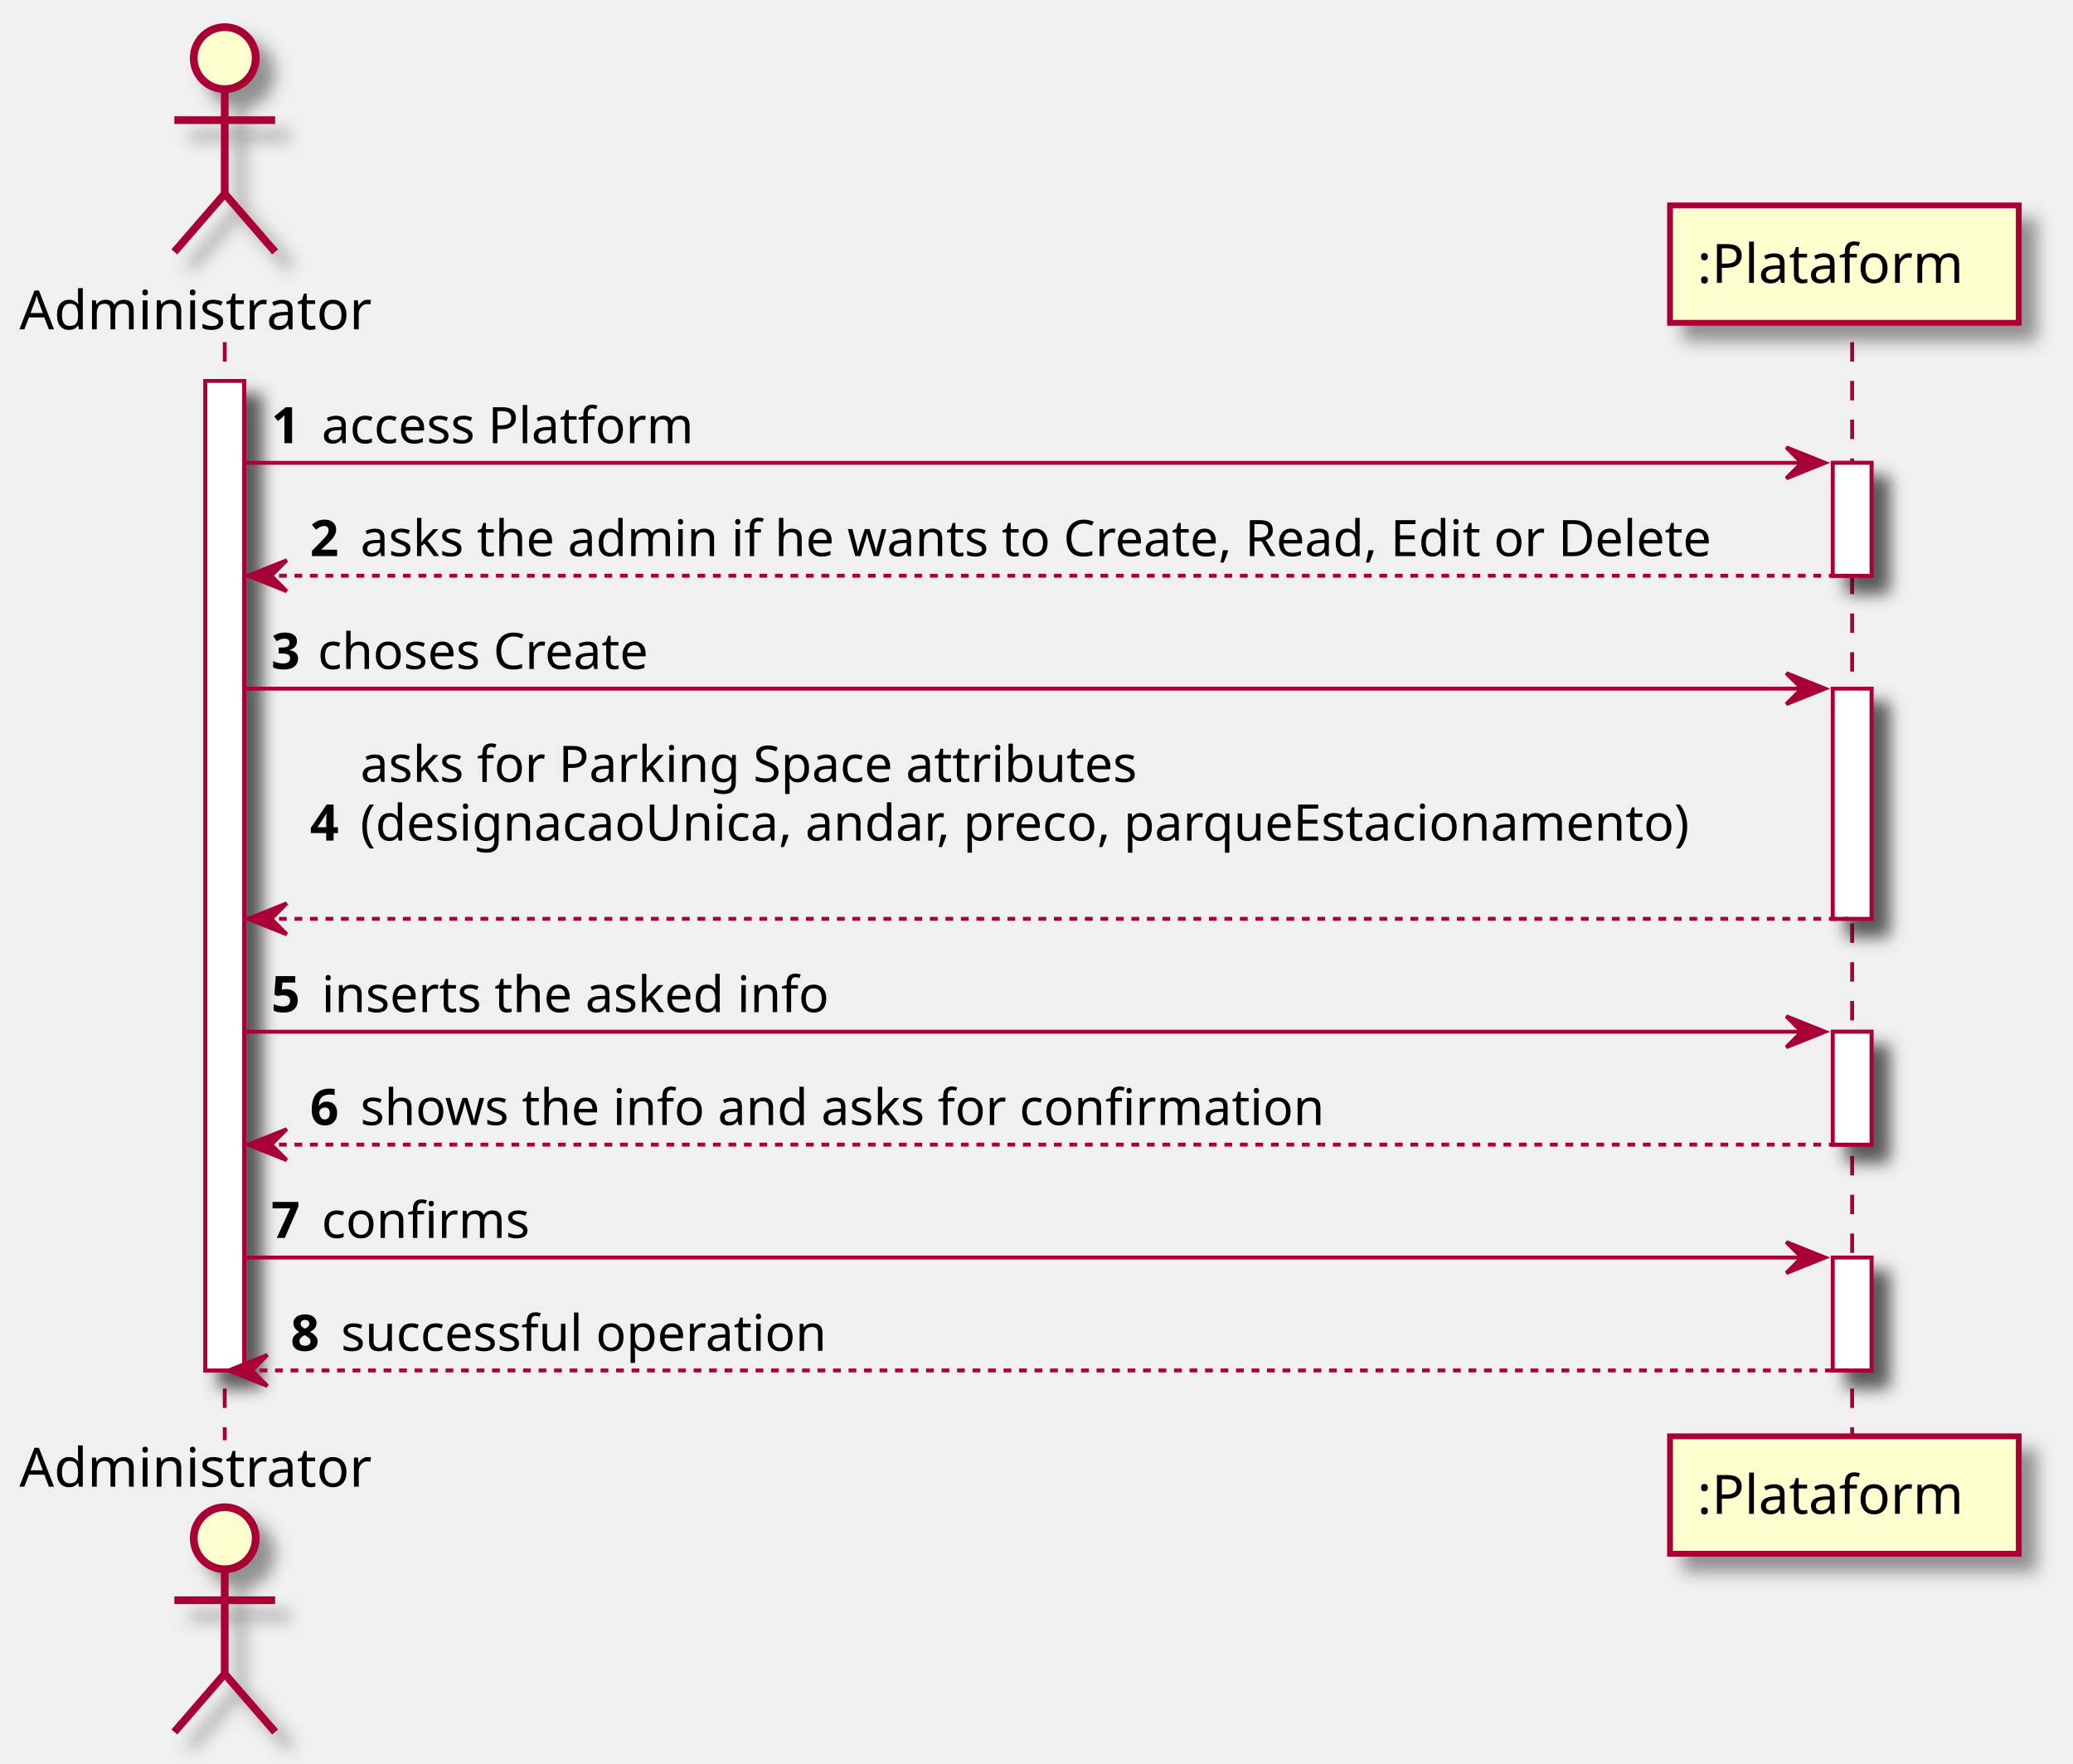
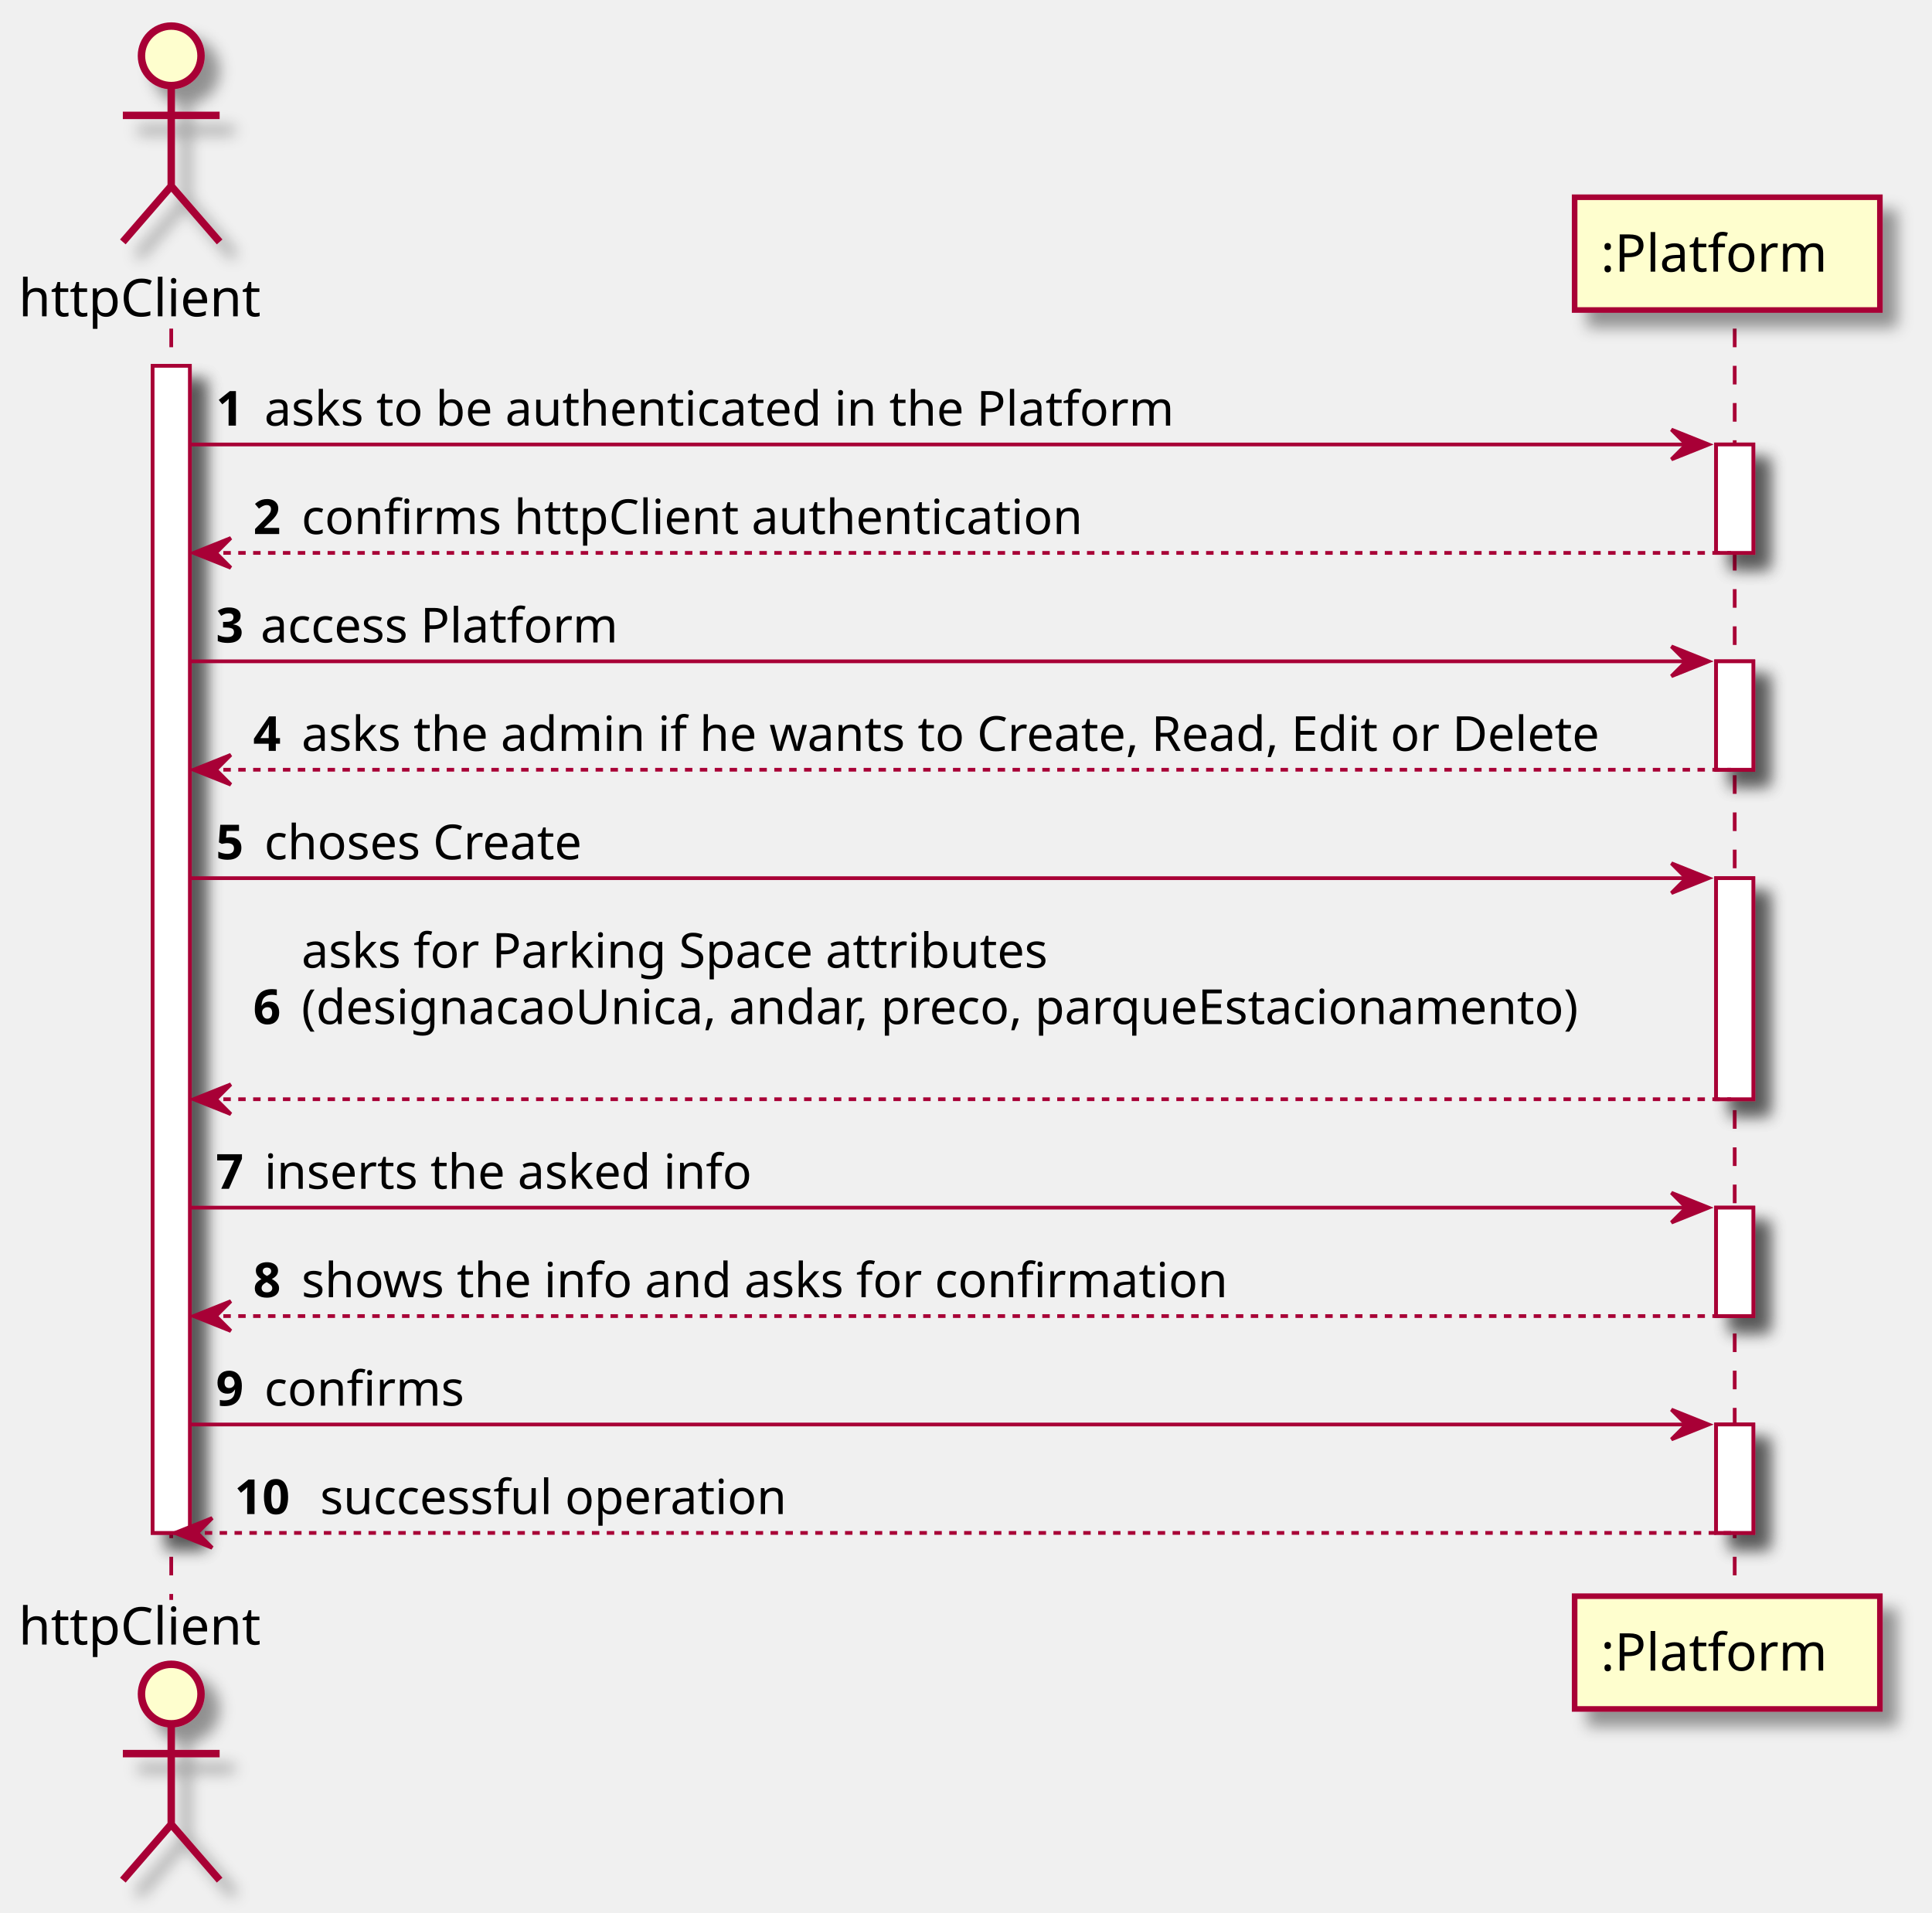
- <svg xmlns="http://www.w3.org/2000/svg" contentScriptType="application/ecmascript" contentStyleType="text/css" height="455px" preserveAspectRatio="none" style="width:535px;height:455px;" version="1.1" viewBox="0 0 535 455" width="535px" zoomAndPan="magnify">
+ <svg xmlns="http://www.w3.org/2000/svg" contentScriptType="application/ecmascript" contentStyleType="text/css" height="514px" preserveAspectRatio="none" style="width:519px;height:514px;" version="1.1" viewBox="0 0 519 514" width="519px" zoomAndPan="magnify">
  <defs>
-     <filter height="300%" id="f1peos6nd8hlbm" width="300%" x="-1" y="-1">
+     <filter height="300%" id="f1tu8zb27oqaeg" width="300%" x="-1" y="-1">
      <feGaussianBlur result="blurOut" stdDeviation="2.0" />
      <feColorMatrix in="blurOut" result="blurOut2" type="matrix" values="0 0 0 0 0 0 0 0 0 0 0 0 0 0 0 0 0 0 .4 0" />
      <feOffset dx="4.0" dy="4.0" in="blurOut2" result="blurOut3" />
      <feBlend in="SourceGraphic" in2="blurOut3" mode="normal" />
    </filter>
  </defs>
  <g>
-     <rect fill="#FFFFFF" filter="url(#f1peos6nd8hlbm)" height="255.328" style="stroke:#A80036;stroke-width:1.0;" width="10" x="53" y="98.297" />
-     <rect fill="#FFFFFF" filter="url(#f1peos6nd8hlbm)" height="29.133" style="stroke:#A80036;stroke-width:1.0;" width="10" x="473" y="119.43" />
-     <rect fill="#FFFFFF" filter="url(#f1peos6nd8hlbm)" height="59.398" style="stroke:#A80036;stroke-width:1.0;" width="10" x="473" y="177.695" />
-     <rect fill="#FFFFFF" filter="url(#f1peos6nd8hlbm)" height="29.133" style="stroke:#A80036;stroke-width:1.0;" width="10" x="473" y="266.227" />
-     <rect fill="#FFFFFF" filter="url(#f1peos6nd8hlbm)" height="29.133" style="stroke:#A80036;stroke-width:1.0;" width="10" x="473" y="324.492" />
-     <line style="stroke:#A80036;stroke-width:1.0;stroke-dasharray:5.0,5.0;" x1="58" x2="58" y1="88.297" y2="371.625" />
-     <line style="stroke:#A80036;stroke-width:1.0;stroke-dasharray:5.0,5.0;" x1="478" x2="478" y1="88.297" y2="371.625" />
-     <text fill="#000000" font-family="sans-serif" font-size="14" lengthAdjust="spacing" textLength="100" x="5" y="84.995">Administrator</text>
-     <ellipse cx="58" cy="15" fill="#FEFECE" filter="url(#f1peos6nd8hlbm)" rx="8" ry="8" style="stroke:#A80036;stroke-width:2.0;" />
-     <path d="M58,23 L58,50 M45,31 L71,31 M58,50 L45,65 M58,50 L71,65 " fill="none" filter="url(#f1peos6nd8hlbm)" style="stroke:#A80036;stroke-width:2.0;" />
-     <text fill="#000000" font-family="sans-serif" font-size="14" lengthAdjust="spacing" textLength="100" x="5" y="383.62">Administrator</text>
-     <ellipse cx="58" cy="396.922" fill="#FEFECE" filter="url(#f1peos6nd8hlbm)" rx="8" ry="8" style="stroke:#A80036;stroke-width:2.0;" />
-     <path d="M58,404.922 L58,431.922 M45,412.922 L71,412.922 M58,431.922 L45,446.922 M58,431.922 L71,446.922 " fill="none" filter="url(#f1peos6nd8hlbm)" style="stroke:#A80036;stroke-width:2.0;" />
-     <rect fill="#FEFECE" filter="url(#f1peos6nd8hlbm)" height="30.297" style="stroke:#A80036;stroke-width:1.5;" width="90" x="431" y="53" />
-     <text fill="#000000" font-family="sans-serif" font-size="14" lengthAdjust="spacing" textLength="76" x="438" y="72.995">:Plataform</text>
-     <rect fill="#FEFECE" filter="url(#f1peos6nd8hlbm)" height="30.297" style="stroke:#A80036;stroke-width:1.5;" width="90" x="431" y="370.625" />
-     <text fill="#000000" font-family="sans-serif" font-size="14" lengthAdjust="spacing" textLength="76" x="438" y="390.62">:Plataform</text>
-     <rect fill="#FFFFFF" filter="url(#f1peos6nd8hlbm)" height="255.328" style="stroke:#A80036;stroke-width:1.0;" width="10" x="53" y="98.297" />
-     <rect fill="#FFFFFF" filter="url(#f1peos6nd8hlbm)" height="29.133" style="stroke:#A80036;stroke-width:1.0;" width="10" x="473" y="119.43" />
-     <rect fill="#FFFFFF" filter="url(#f1peos6nd8hlbm)" height="59.398" style="stroke:#A80036;stroke-width:1.0;" width="10" x="473" y="177.695" />
-     <rect fill="#FFFFFF" filter="url(#f1peos6nd8hlbm)" height="29.133" style="stroke:#A80036;stroke-width:1.0;" width="10" x="473" y="266.227" />
-     <rect fill="#FFFFFF" filter="url(#f1peos6nd8hlbm)" height="29.133" style="stroke:#A80036;stroke-width:1.0;" width="10" x="473" y="324.492" />
-     <polygon fill="#A80036" points="461,115.43,471,119.43,461,123.43,465,119.43" style="stroke:#A80036;stroke-width:1.0;" />
-     <line style="stroke:#A80036;stroke-width:1.0;" x1="63" x2="467" y1="119.43" y2="119.43" />
-     <text fill="#000000" font-family="sans-serif" font-size="13" font-weight="bold" lengthAdjust="spacing" textLength="9" x="70" y="114.364">1</text>
-     <text fill="#000000" font-family="sans-serif" font-size="13" lengthAdjust="spacing" textLength="103" x="83" y="114.364">access Platform</text>
-     <polygon fill="#A80036" points="74,144.562,64,148.562,74,152.562,70,148.562" style="stroke:#A80036;stroke-width:1.0;" />
-     <line style="stroke:#A80036;stroke-width:1.0;stroke-dasharray:2.0,2.0;" x1="68" x2="477" y1="148.562" y2="148.562" />
-     <text fill="#000000" font-family="sans-serif" font-size="13" font-weight="bold" lengthAdjust="spacing" textLength="9" x="80" y="143.497">2</text>
-     <text fill="#000000" font-family="sans-serif" font-size="13" lengthAdjust="spacing" textLength="373" x="93" y="143.497">asks the admin if he wants to Create, Read, Edit or Delete</text>
-     <polygon fill="#A80036" points="461,173.695,471,177.695,461,181.695,465,177.695" style="stroke:#A80036;stroke-width:1.0;" />
-     <line style="stroke:#A80036;stroke-width:1.0;" x1="63" x2="467" y1="177.695" y2="177.695" />
-     <text fill="#000000" font-family="sans-serif" font-size="13" font-weight="bold" lengthAdjust="spacing" textLength="8" x="70" y="172.629">3</text>
-     <text fill="#000000" font-family="sans-serif" font-size="13" lengthAdjust="spacing" textLength="92" x="82" y="172.629">choses Create</text>
-     <polygon fill="#A80036" points="74,233.094,64,237.094,74,241.094,70,237.094" style="stroke:#A80036;stroke-width:1.0;" />
-     <line style="stroke:#A80036;stroke-width:1.0;stroke-dasharray:2.0,2.0;" x1="68" x2="477" y1="237.094" y2="237.094" />
-     <text fill="#000000" font-family="sans-serif" font-size="13" font-weight="bold" lengthAdjust="spacing" textLength="9" x="80" y="216.895">4</text>
-     <text fill="#000000" font-family="sans-serif" font-size="13" lengthAdjust="spacing" textLength="211" x="93" y="201.762">asks for Parking Space attributes</text>
-     <text fill="#000000" font-family="sans-serif" font-size="13" lengthAdjust="spacing" textLength="364" x="93" y="216.895">(designacaoUnica, andar, preco, parqueEstacionamento)</text>
-     <text fill="#000000" font-family="sans-serif" font-size="13" lengthAdjust="spacing" textLength="0" x="97" y="232.028" />
-     <polygon fill="#A80036" points="461,262.227,471,266.227,461,270.227,465,266.227" style="stroke:#A80036;stroke-width:1.0;" />
-     <line style="stroke:#A80036;stroke-width:1.0;" x1="63" x2="467" y1="266.227" y2="266.227" />
-     <text fill="#000000" font-family="sans-serif" font-size="13" font-weight="bold" lengthAdjust="spacing" textLength="9" x="70" y="261.161">5</text>
-     <text fill="#000000" font-family="sans-serif" font-size="13" lengthAdjust="spacing" textLength="138" x="83" y="261.161">inserts the asked info</text>
-     <polygon fill="#A80036" points="74,291.359,64,295.359,74,299.359,70,295.359" style="stroke:#A80036;stroke-width:1.0;" />
-     <line style="stroke:#A80036;stroke-width:1.0;stroke-dasharray:2.0,2.0;" x1="68" x2="477" y1="295.359" y2="295.359" />
-     <text fill="#000000" font-family="sans-serif" font-size="13" font-weight="bold" lengthAdjust="spacing" textLength="9" x="80" y="290.293">6</text>
-     <text fill="#000000" font-family="sans-serif" font-size="13" lengthAdjust="spacing" textLength="262" x="93" y="290.293">shows the info and asks for confirmation</text>
-     <polygon fill="#A80036" points="461,320.492,471,324.492,461,328.492,465,324.492" style="stroke:#A80036;stroke-width:1.0;" />
-     <line style="stroke:#A80036;stroke-width:1.0;" x1="63" x2="467" y1="324.492" y2="324.492" />
-     <text fill="#000000" font-family="sans-serif" font-size="13" font-weight="bold" lengthAdjust="spacing" textLength="9" x="70" y="319.426">7</text>
-     <text fill="#000000" font-family="sans-serif" font-size="13" lengthAdjust="spacing" textLength="56" x="83" y="319.426">confirms</text>
-     <polygon fill="#A80036" points="69,349.625,59,353.625,69,357.625,65,353.625" style="stroke:#A80036;stroke-width:1.0;" />
-     <line style="stroke:#A80036;stroke-width:1.0;stroke-dasharray:2.0,2.0;" x1="63" x2="477" y1="353.625" y2="353.625" />
-     <text fill="#000000" font-family="sans-serif" font-size="13" font-weight="bold" lengthAdjust="spacing" textLength="9" x="75" y="348.559">8</text>
-     <text fill="#000000" font-family="sans-serif" font-size="13" lengthAdjust="spacing" textLength="132" x="88" y="348.559">successful operation</text>
+     <rect fill="#FFFFFF" filter="url(#f1tu8zb27oqaeg)" height="313.594" style="stroke:#A80036;stroke-width:1.0;" width="10" x="41" y="98.297" />
+     <rect fill="#FFFFFF" filter="url(#f1tu8zb27oqaeg)" height="29.133" style="stroke:#A80036;stroke-width:1.0;" width="10" x="461" y="119.43" />
+     <rect fill="#FFFFFF" filter="url(#f1tu8zb27oqaeg)" height="29.133" style="stroke:#A80036;stroke-width:1.0;" width="10" x="461" y="177.695" />
+     <rect fill="#FFFFFF" filter="url(#f1tu8zb27oqaeg)" height="59.398" style="stroke:#A80036;stroke-width:1.0;" width="10" x="461" y="235.961" />
+     <rect fill="#FFFFFF" filter="url(#f1tu8zb27oqaeg)" height="29.133" style="stroke:#A80036;stroke-width:1.0;" width="10" x="461" y="324.492" />
+     <rect fill="#FFFFFF" filter="url(#f1tu8zb27oqaeg)" height="29.133" style="stroke:#A80036;stroke-width:1.0;" width="10" x="461" y="382.758" />
+     <line style="stroke:#A80036;stroke-width:1.0;stroke-dasharray:5.0,5.0;" x1="46" x2="46" y1="88.297" y2="429.891" />
+     <line style="stroke:#A80036;stroke-width:1.0;stroke-dasharray:5.0,5.0;" x1="466" x2="466" y1="88.297" y2="429.891" />
+     <text fill="#000000" font-family="sans-serif" font-size="14" lengthAdjust="spacing" textLength="76" x="5" y="84.995">httpClient</text>
+     <ellipse cx="46" cy="15" fill="#FEFECE" filter="url(#f1tu8zb27oqaeg)" rx="8" ry="8" style="stroke:#A80036;stroke-width:2.0;" />
+     <path d="M46,23 L46,50 M33,31 L59,31 M46,50 L33,65 M46,50 L59,65 " fill="none" filter="url(#f1tu8zb27oqaeg)" style="stroke:#A80036;stroke-width:2.0;" />
+     <text fill="#000000" font-family="sans-serif" font-size="14" lengthAdjust="spacing" textLength="76" x="5" y="441.886">httpClient</text>
+     <ellipse cx="46" cy="455.188" fill="#FEFECE" filter="url(#f1tu8zb27oqaeg)" rx="8" ry="8" style="stroke:#A80036;stroke-width:2.0;" />
+     <path d="M46,463.188 L46,490.188 M33,471.188 L59,471.188 M46,490.188 L33,505.188 M46,490.188 L59,505.188 " fill="none" filter="url(#f1tu8zb27oqaeg)" style="stroke:#A80036;stroke-width:2.0;" />
+     <rect fill="#FEFECE" filter="url(#f1tu8zb27oqaeg)" height="30.297" style="stroke:#A80036;stroke-width:1.5;" width="82" x="423" y="53" />
+     <text fill="#000000" font-family="sans-serif" font-size="14" lengthAdjust="spacing" textLength="68" x="430" y="72.995">:Platform</text>
+     <rect fill="#FEFECE" filter="url(#f1tu8zb27oqaeg)" height="30.297" style="stroke:#A80036;stroke-width:1.5;" width="82" x="423" y="428.891" />
+     <text fill="#000000" font-family="sans-serif" font-size="14" lengthAdjust="spacing" textLength="68" x="430" y="448.886">:Platform</text>
+     <rect fill="#FFFFFF" filter="url(#f1tu8zb27oqaeg)" height="313.594" style="stroke:#A80036;stroke-width:1.0;" width="10" x="41" y="98.297" />
+     <rect fill="#FFFFFF" filter="url(#f1tu8zb27oqaeg)" height="29.133" style="stroke:#A80036;stroke-width:1.0;" width="10" x="461" y="119.43" />
+     <rect fill="#FFFFFF" filter="url(#f1tu8zb27oqaeg)" height="29.133" style="stroke:#A80036;stroke-width:1.0;" width="10" x="461" y="177.695" />
+     <rect fill="#FFFFFF" filter="url(#f1tu8zb27oqaeg)" height="59.398" style="stroke:#A80036;stroke-width:1.0;" width="10" x="461" y="235.961" />
+     <rect fill="#FFFFFF" filter="url(#f1tu8zb27oqaeg)" height="29.133" style="stroke:#A80036;stroke-width:1.0;" width="10" x="461" y="324.492" />
+     <rect fill="#FFFFFF" filter="url(#f1tu8zb27oqaeg)" height="29.133" style="stroke:#A80036;stroke-width:1.0;" width="10" x="461" y="382.758" />
+     <polygon fill="#A80036" points="449,115.43,459,119.43,449,123.43,453,119.43" style="stroke:#A80036;stroke-width:1.0;" />
+     <line style="stroke:#A80036;stroke-width:1.0;" x1="51" x2="455" y1="119.43" y2="119.43" />
+     <text fill="#000000" font-family="sans-serif" font-size="13" font-weight="bold" lengthAdjust="spacing" textLength="9" x="58" y="114.364">1</text>
+     <text fill="#000000" font-family="sans-serif" font-size="13" lengthAdjust="spacing" textLength="258" x="71" y="114.364">asks to be authenticated in the Platform</text>
+     <polygon fill="#A80036" points="62,144.562,52,148.562,62,152.562,58,148.562" style="stroke:#A80036;stroke-width:1.0;" />
+     <line style="stroke:#A80036;stroke-width:1.0;stroke-dasharray:2.0,2.0;" x1="56" x2="465" y1="148.562" y2="148.562" />
+     <text fill="#000000" font-family="sans-serif" font-size="13" font-weight="bold" lengthAdjust="spacing" textLength="9" x="68" y="143.497">2</text>
+     <text fill="#000000" font-family="sans-serif" font-size="13" lengthAdjust="spacing" textLength="218" x="81" y="143.497">confirms httpClient authentication</text>
+     <polygon fill="#A80036" points="449,173.695,459,177.695,449,181.695,453,177.695" style="stroke:#A80036;stroke-width:1.0;" />
+     <line style="stroke:#A80036;stroke-width:1.0;" x1="51" x2="455" y1="177.695" y2="177.695" />
+     <text fill="#000000" font-family="sans-serif" font-size="13" font-weight="bold" lengthAdjust="spacing" textLength="8" x="58" y="172.629">3</text>
+     <text fill="#000000" font-family="sans-serif" font-size="13" lengthAdjust="spacing" textLength="103" x="70" y="172.629">access Platform</text>
+     <polygon fill="#A80036" points="62,202.828,52,206.828,62,210.828,58,206.828" style="stroke:#A80036;stroke-width:1.0;" />
+     <line style="stroke:#A80036;stroke-width:1.0;stroke-dasharray:2.0,2.0;" x1="56" x2="465" y1="206.828" y2="206.828" />
+     <text fill="#000000" font-family="sans-serif" font-size="13" font-weight="bold" lengthAdjust="spacing" textLength="9" x="68" y="201.762">4</text>
+     <text fill="#000000" font-family="sans-serif" font-size="13" lengthAdjust="spacing" textLength="373" x="81" y="201.762">asks the admin if he wants to Create, Read, Edit or Delete</text>
+     <polygon fill="#A80036" points="449,231.961,459,235.961,449,239.961,453,235.961" style="stroke:#A80036;stroke-width:1.0;" />
+     <line style="stroke:#A80036;stroke-width:1.0;" x1="51" x2="455" y1="235.961" y2="235.961" />
+     <text fill="#000000" font-family="sans-serif" font-size="13" font-weight="bold" lengthAdjust="spacing" textLength="9" x="58" y="230.895">5</text>
+     <text fill="#000000" font-family="sans-serif" font-size="13" lengthAdjust="spacing" textLength="92" x="71" y="230.895">choses Create</text>
+     <polygon fill="#A80036" points="62,291.359,52,295.359,62,299.359,58,295.359" style="stroke:#A80036;stroke-width:1.0;" />
+     <line style="stroke:#A80036;stroke-width:1.0;stroke-dasharray:2.0,2.0;" x1="56" x2="465" y1="295.359" y2="295.359" />
+     <text fill="#000000" font-family="sans-serif" font-size="13" font-weight="bold" lengthAdjust="spacing" textLength="9" x="68" y="275.161">6</text>
+     <text fill="#000000" font-family="sans-serif" font-size="13" lengthAdjust="spacing" textLength="211" x="81" y="260.028">asks for Parking Space attributes</text>
+     <text fill="#000000" font-family="sans-serif" font-size="13" lengthAdjust="spacing" textLength="364" x="81" y="275.161">(designacaoUnica, andar, preco, parqueEstacionamento)</text>
+     <text fill="#000000" font-family="sans-serif" font-size="13" lengthAdjust="spacing" textLength="0" x="85" y="290.293" />
+     <polygon fill="#A80036" points="449,320.492,459,324.492,449,328.492,453,324.492" style="stroke:#A80036;stroke-width:1.0;" />
+     <line style="stroke:#A80036;stroke-width:1.0;" x1="51" x2="455" y1="324.492" y2="324.492" />
+     <text fill="#000000" font-family="sans-serif" font-size="13" font-weight="bold" lengthAdjust="spacing" textLength="9" x="58" y="319.426">7</text>
+     <text fill="#000000" font-family="sans-serif" font-size="13" lengthAdjust="spacing" textLength="138" x="71" y="319.426">inserts the asked info</text>
+     <polygon fill="#A80036" points="62,349.625,52,353.625,62,357.625,58,353.625" style="stroke:#A80036;stroke-width:1.0;" />
+     <line style="stroke:#A80036;stroke-width:1.0;stroke-dasharray:2.0,2.0;" x1="56" x2="465" y1="353.625" y2="353.625" />
+     <text fill="#000000" font-family="sans-serif" font-size="13" font-weight="bold" lengthAdjust="spacing" textLength="9" x="68" y="348.559">8</text>
+     <text fill="#000000" font-family="sans-serif" font-size="13" lengthAdjust="spacing" textLength="262" x="81" y="348.559">shows the info and asks for confirmation</text>
+     <polygon fill="#A80036" points="449,378.758,459,382.758,449,386.758,453,382.758" style="stroke:#A80036;stroke-width:1.0;" />
+     <line style="stroke:#A80036;stroke-width:1.0;" x1="51" x2="455" y1="382.758" y2="382.758" />
+     <text fill="#000000" font-family="sans-serif" font-size="13" font-weight="bold" lengthAdjust="spacing" textLength="9" x="58" y="377.692">9</text>
+     <text fill="#000000" font-family="sans-serif" font-size="13" lengthAdjust="spacing" textLength="56" x="71" y="377.692">confirms</text>
+     <polygon fill="#A80036" points="57,407.891,47,411.891,57,415.891,53,411.891" style="stroke:#A80036;stroke-width:1.0;" />
+     <line style="stroke:#A80036;stroke-width:1.0;stroke-dasharray:2.0,2.0;" x1="51" x2="465" y1="411.891" y2="411.891" />
+     <text fill="#000000" font-family="sans-serif" font-size="13" font-weight="bold" lengthAdjust="spacing" textLength="19" x="63" y="406.825">10</text>
+     <text fill="#000000" font-family="sans-serif" font-size="13" lengthAdjust="spacing" textLength="132" x="86" y="406.825">successful operation</text>
  </g>
</svg>
